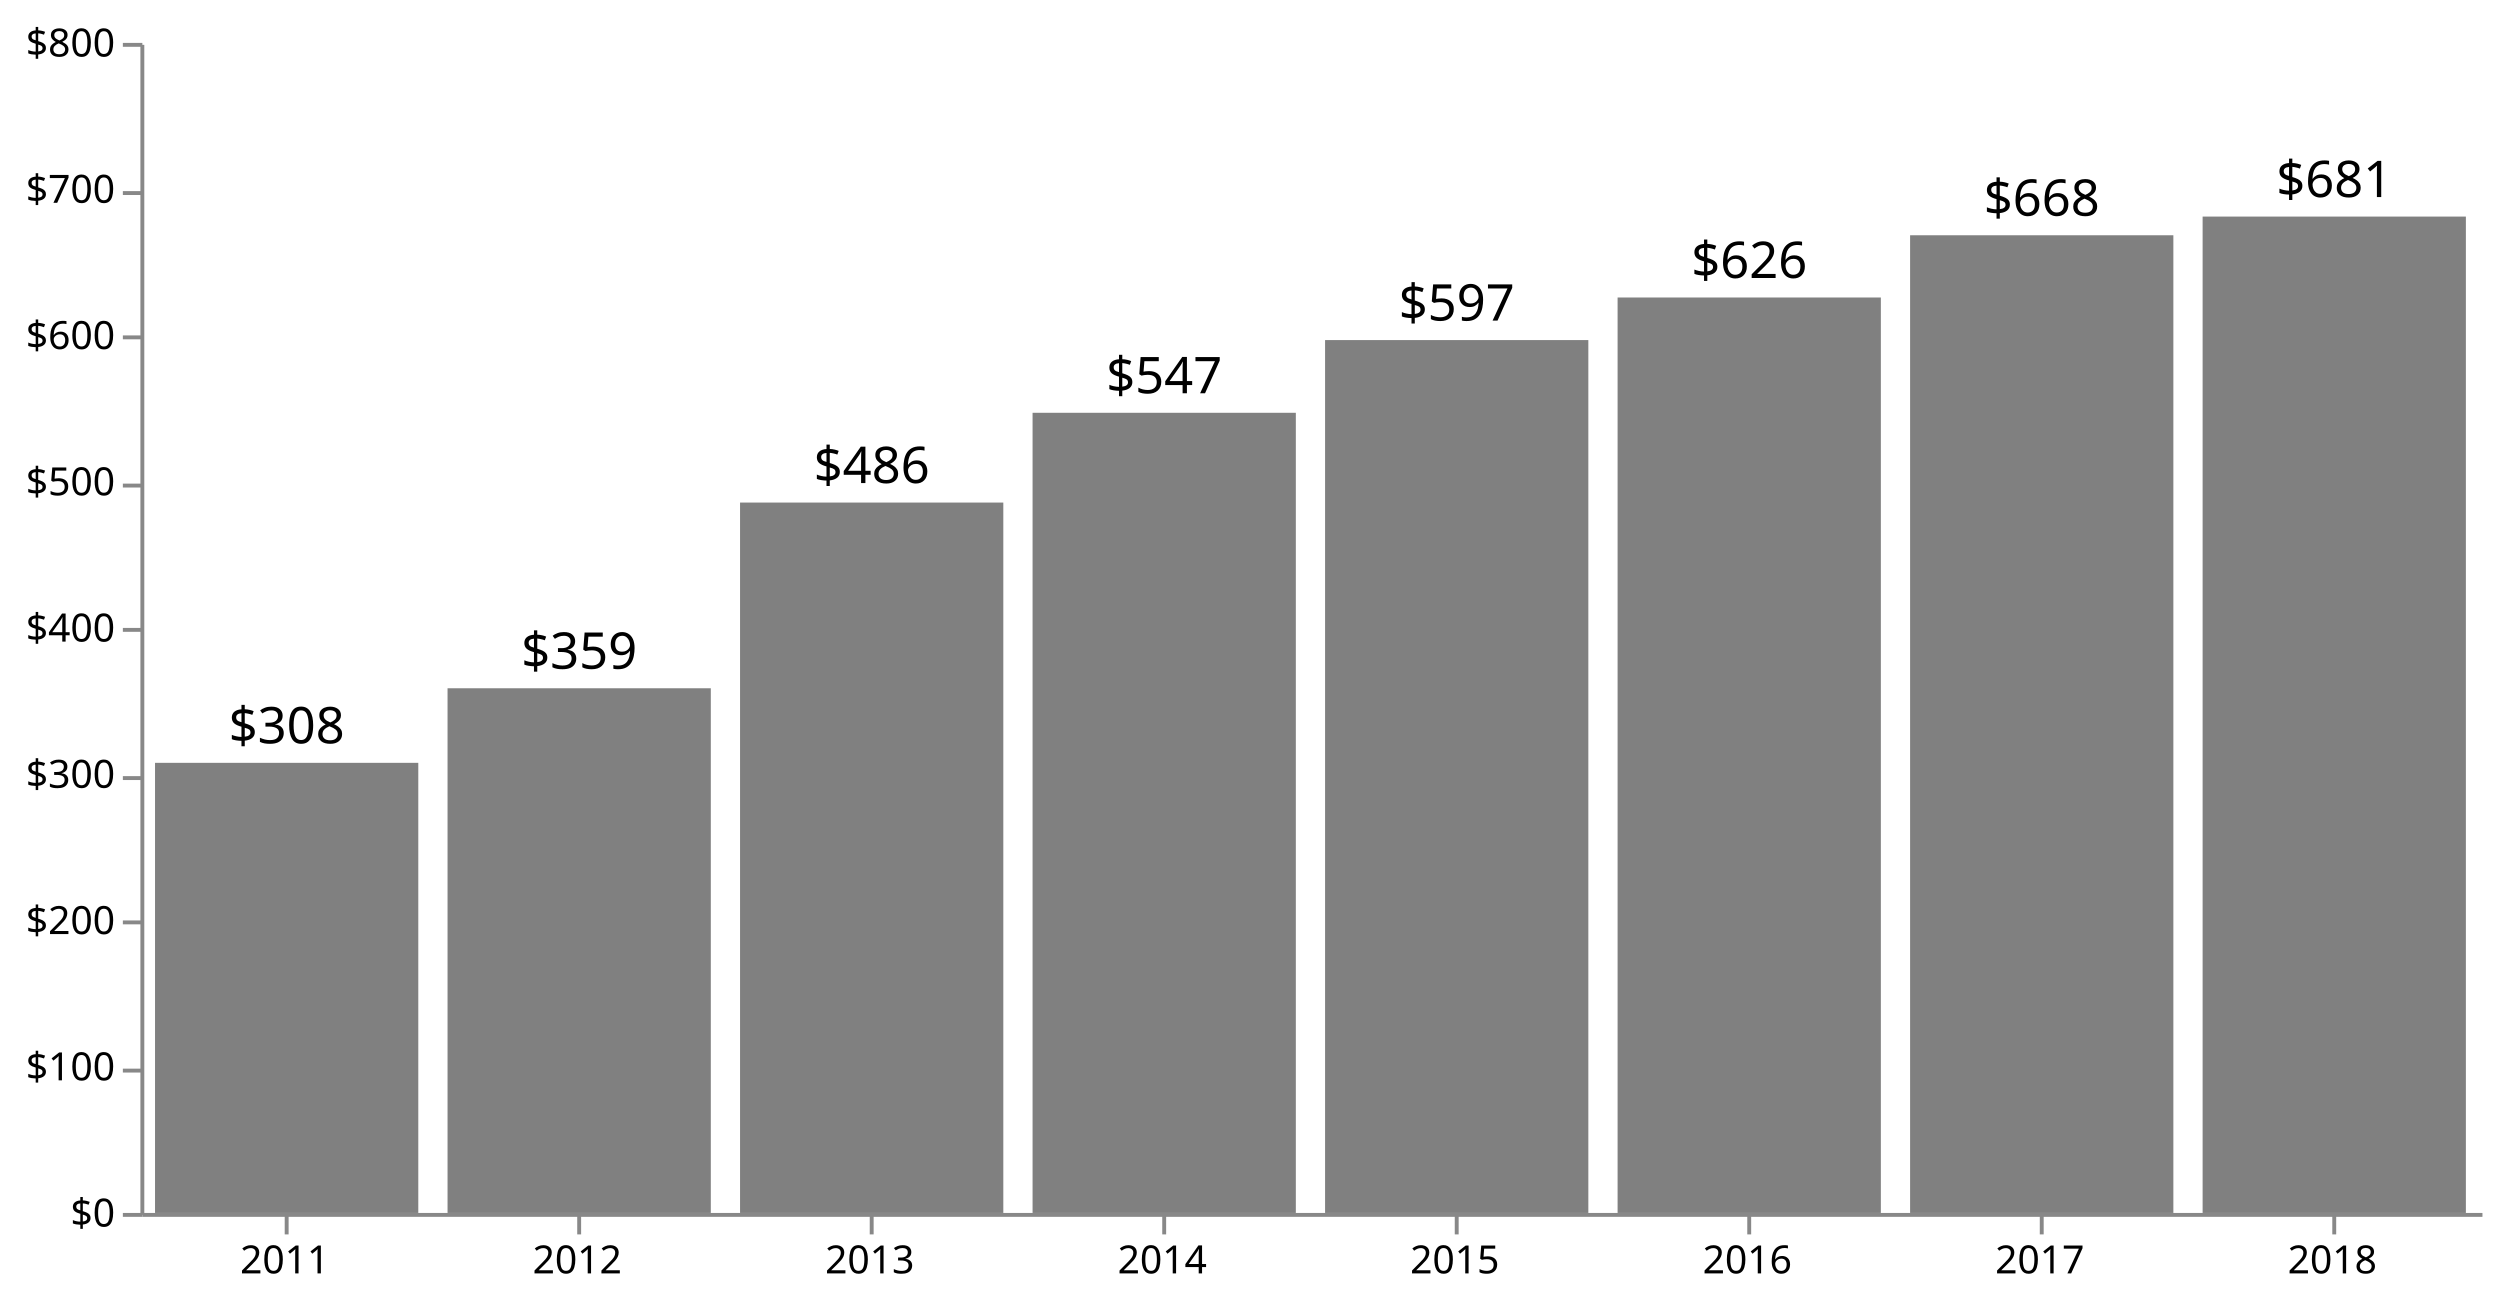
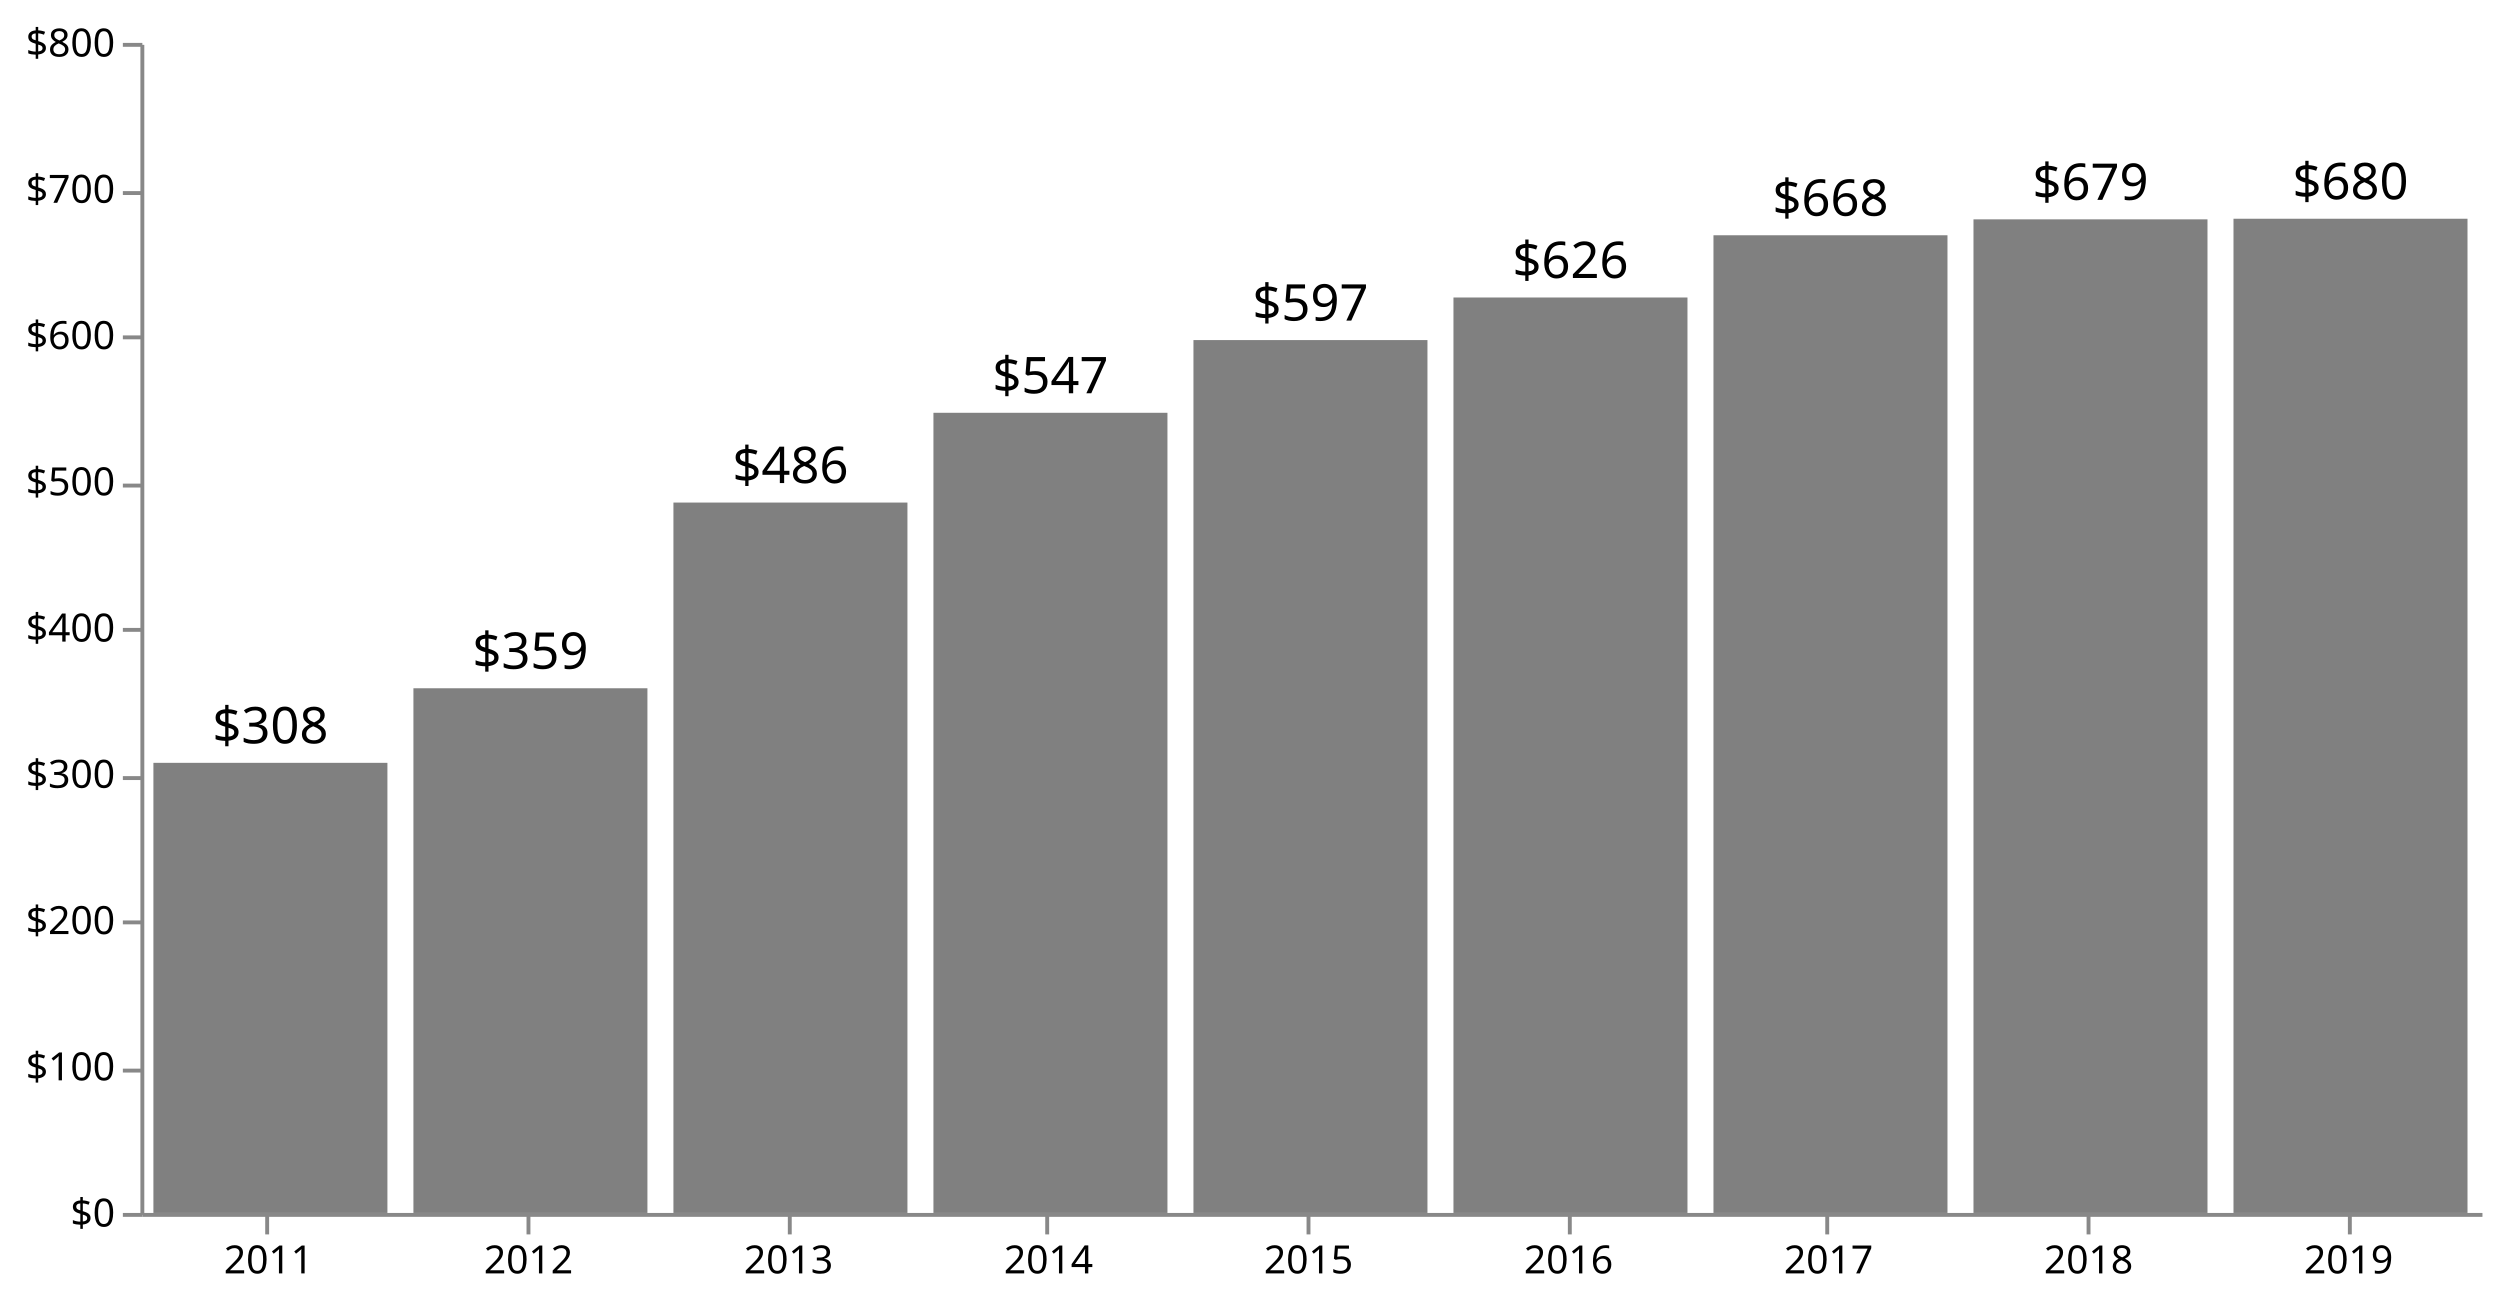
<svg xmlns="http://www.w3.org/2000/svg" class="marks" width="641" height="334" viewBox="0 0 641 334" version="1.1">
  <g transform="translate(36,11)">
    <g class="mark-group role-frame root">
      <g transform="translate(0,0)">
        <path class="background" d="M0.5,0.5h600v300h-600Z" style="fill: none; stroke: #ddd; stroke-opacity: 0;" />
        <g>
          <g class="mark-rect role-mark layer_0_marks">
-             <path d="M528.75,44.531h67.5v255.469h-67.5Z" style="fill: gray;" />
-             <path d="M453.75,49.321h67.5v250.679h-67.5Z" style="fill: gray;" />
-             <path d="M378.75,65.278h67.5v234.722h-67.5Z" style="fill: gray;" />
-             <path d="M303.75,76.195h67.5v223.805h-67.5Z" style="fill: gray;" />
-             <path d="M228.75,94.839h67.5v205.161h-67.5Z" style="fill: gray;" />
-             <path d="M153.75,117.856h67.5v182.144h-67.5Z" style="fill: gray;" />
-             <path d="M78.75,165.47h67.5v134.53h-67.5Z" style="fill: gray;" />
-             <path d="M3.75,184.591h67.5v115.409h-67.5Z" style="fill: gray;" />
+             <path d="M470,45.241h60v254.759h-60Z" style="fill: gray;" />
+             <path d="M403.333,49.321h60v250.679h-60Z" style="fill: gray;" />
+             <path d="M336.667,65.278h60v234.722h-60Z" style="fill: gray;" />
+             <path d="M270,76.195h60v223.805h-60Z" style="fill: gray;" />
+             <path d="M203.333,94.839h60v205.161h-60Z" style="fill: gray;" />
+             <path d="M136.667,117.856h60v182.144h-60Z" style="fill: gray;" />
+             <path d="M70,165.47h60v134.53h-60Z" style="fill: gray;" />
+             <path d="M3.333,184.591h60v115.409h-60Z" style="fill: gray;" />
+             <path d="M536.667,45.084h60v254.916h-60Z" style="fill: gray;" />
          </g>
          <g class="mark-text role-mark layer_1_marks">
-             <text text-anchor="middle" transform="translate(562.5,39.53125)" style="font: 13px sans-serif; fill: black;">$681</text>
-             <text text-anchor="middle" transform="translate(487.5,44.32065)" style="font: 13px sans-serif; fill: black;">$668</text>
-             <text text-anchor="middle" transform="translate(412.5,60.27826)" style="font: 13px sans-serif; fill: black;">$626</text>
-             <text text-anchor="middle" transform="translate(337.5,71.19529)" style="font: 13px sans-serif; fill: black;">$597</text>
-             <text text-anchor="middle" transform="translate(262.5,89.8388)" style="font: 13px sans-serif; fill: black;">$547</text>
-             <text text-anchor="middle" transform="translate(187.5,112.8558)" style="font: 13px sans-serif; fill: black;">$486</text>
-             <text text-anchor="middle" transform="translate(112.5,160.4704)" style="font: 13px sans-serif; fill: black;">$359</text>
-             <text text-anchor="middle" transform="translate(37.5,179.5911)" style="font: 13px sans-serif; fill: black;">$308</text>
+             <text text-anchor="middle" transform="translate(500,40.24073)" style="font: 13px sans-serif; fill: black;">$679</text>
+             <text text-anchor="middle" transform="translate(433.3333,44.32065)" style="font: 13px sans-serif; fill: black;">$668</text>
+             <text text-anchor="middle" transform="translate(366.6667,60.27826)" style="font: 13px sans-serif; fill: black;">$626</text>
+             <text text-anchor="middle" transform="translate(300,71.19529)" style="font: 13px sans-serif; fill: black;">$597</text>
+             <text text-anchor="middle" transform="translate(233.3333,89.8388)" style="font: 13px sans-serif; fill: black;">$547</text>
+             <text text-anchor="middle" transform="translate(166.6667,112.8558)" style="font: 13px sans-serif; fill: black;">$486</text>
+             <text text-anchor="middle" transform="translate(100,160.4704)" style="font: 13px sans-serif; fill: black;">$359</text>
+             <text text-anchor="middle" transform="translate(33.33333,179.5911)" style="font: 13px sans-serif; fill: black;">$308</text>
+             <text text-anchor="middle" transform="translate(566.6667,40.08427)" style="font: 13px sans-serif; fill: black;">$680</text>
          </g>
          <g class="mark-group role-axis">
            <g transform="translate(0.5,300.5)">
              <path class="background" d="M0,0h0v0h0Z" style="pointer-events: none; fill: none;" />
              <g>
                <g class="mark-rule role-axis-tick" style="pointer-events: none;">
-                   <line transform="translate(37,0)" x2="0" y2="5" style="fill: none; stroke: #888; stroke-width: 1; opacity: 1;" />
-                   <line transform="translate(112,0)" x2="0" y2="5" style="fill: none; stroke: #888; stroke-width: 1; opacity: 1;" />
-                   <line transform="translate(187,0)" x2="0" y2="5" style="fill: none; stroke: #888; stroke-width: 1; opacity: 1;" />
-                   <line transform="translate(262,0)" x2="0" y2="5" style="fill: none; stroke: #888; stroke-width: 1; opacity: 1;" />
-                   <line transform="translate(337,0)" x2="0" y2="5" style="fill: none; stroke: #888; stroke-width: 1; opacity: 1;" />
-                   <line transform="translate(412,0)" x2="0" y2="5" style="fill: none; stroke: #888; stroke-width: 1; opacity: 1;" />
-                   <line transform="translate(487,0)" x2="0" y2="5" style="fill: none; stroke: #888; stroke-width: 1; opacity: 1;" />
-                   <line transform="translate(562,0)" x2="0" y2="5" style="fill: none; stroke: #888; stroke-width: 1; opacity: 1;" />
+                   <line transform="translate(32,0)" x2="0" y2="5" style="fill: none; stroke: #888; stroke-width: 1; opacity: 1;" />
+                   <line transform="translate(99,0)" x2="0" y2="5" style="fill: none; stroke: #888; stroke-width: 1; opacity: 1;" />
+                   <line transform="translate(166,0)" x2="0" y2="5" style="fill: none; stroke: #888; stroke-width: 1; opacity: 1;" />
+                   <line transform="translate(232,0)" x2="0" y2="5" style="fill: none; stroke: #888; stroke-width: 1; opacity: 1;" />
+                   <line transform="translate(299,0)" x2="0" y2="5" style="fill: none; stroke: #888; stroke-width: 1; opacity: 1;" />
+                   <line transform="translate(366,0)" x2="0" y2="5" style="fill: none; stroke: #888; stroke-width: 1; opacity: 1;" />
+                   <line transform="translate(432,0)" x2="0" y2="5" style="fill: none; stroke: #888; stroke-width: 1; opacity: 1;" />
+                   <line transform="translate(499,0)" x2="0" y2="5" style="fill: none; stroke: #888; stroke-width: 1; opacity: 1;" />
+                   <line transform="translate(566,0)" x2="0" y2="5" style="fill: none; stroke: #888; stroke-width: 1; opacity: 1;" />
                </g>
                <g class="mark-text role-axis-label" style="pointer-events: none;">
-                   <text text-anchor="middle" transform="translate(36.5,15)" style="font: 10px sans-serif; fill: #000; opacity: 1;">2011</text>
-                   <text text-anchor="middle" transform="translate(111.5,15)" style="font: 10px sans-serif; fill: #000; opacity: 1;">2012</text>
-                   <text text-anchor="middle" transform="translate(186.5,15)" style="font: 10px sans-serif; fill: #000; opacity: 1;">2013</text>
-                   <text text-anchor="middle" transform="translate(261.5,15)" style="font: 10px sans-serif; fill: #000; opacity: 1;">2014</text>
-                   <text text-anchor="middle" transform="translate(336.5,15)" style="font: 10px sans-serif; fill: #000; opacity: 1;">2015</text>
-                   <text text-anchor="middle" transform="translate(411.5,15)" style="font: 10px sans-serif; fill: #000; opacity: 1;">2016</text>
-                   <text text-anchor="middle" transform="translate(486.5,15)" style="font: 10px sans-serif; fill: #000; opacity: 1;">2017</text>
-                   <text text-anchor="middle" transform="translate(561.5,15)" style="font: 10px sans-serif; fill: #000; opacity: 1;">2018</text>
+                   <text text-anchor="middle" transform="translate(32.33333,15)" style="font: 10px sans-serif; fill: #000; opacity: 1;">2011</text>
+                   <text text-anchor="middle" transform="translate(99,15)" style="font: 10px sans-serif; fill: #000; opacity: 1;">2012</text>
+                   <text text-anchor="middle" transform="translate(165.6667,15)" style="font: 10px sans-serif; fill: #000; opacity: 1;">2013</text>
+                   <text text-anchor="middle" transform="translate(232.3333,15)" style="font: 10px sans-serif; fill: #000; opacity: 1;">2014</text>
+                   <text text-anchor="middle" transform="translate(299,15)" style="font: 10px sans-serif; fill: #000; opacity: 1;">2015</text>
+                   <text text-anchor="middle" transform="translate(365.6667,15)" style="font: 10px sans-serif; fill: #000; opacity: 1;">2016</text>
+                   <text text-anchor="middle" transform="translate(432.3333,15)" style="font: 10px sans-serif; fill: #000; opacity: 1;">2017</text>
+                   <text text-anchor="middle" transform="translate(499,15)" style="font: 10px sans-serif; fill: #000; opacity: 1;">2018</text>
+                   <text text-anchor="middle" transform="translate(565.6667,15)" style="font: 10px sans-serif; fill: #000; opacity: 1;">2019</text>
                </g>
                <g class="mark-rule role-axis-domain" style="pointer-events: none;">
                  <line transform="translate(0,0)" x2="600" y2="0" style="fill: none; stroke: #888; stroke-width: 1; opacity: 1;" />
                </g>
              </g>
            </g>
          </g>
          <g class="mark-group role-axis">
            <g transform="translate(0.5,0.5)">
              <path class="background" d="M0,0h0v0h0Z" style="pointer-events: none; fill: none;" />
              <g>
                <g class="mark-rule role-axis-tick" style="pointer-events: none;">
                  <line transform="translate(0,300)" x2="-5" y2="0" style="fill: none; stroke: #888; stroke-width: 1; opacity: 1;" />
                  <line transform="translate(0,263)" x2="-5" y2="0" style="fill: none; stroke: #888; stroke-width: 1; opacity: 1;" />
                  <line transform="translate(0,225)" x2="-5" y2="0" style="fill: none; stroke: #888; stroke-width: 1; opacity: 1;" />
                  <line transform="translate(0,188)" x2="-5" y2="0" style="fill: none; stroke: #888; stroke-width: 1; opacity: 1;" />
                  <line transform="translate(0,150)" x2="-5" y2="0" style="fill: none; stroke: #888; stroke-width: 1; opacity: 1;" />
                  <line transform="translate(0,113)" x2="-5" y2="0" style="fill: none; stroke: #888; stroke-width: 1; opacity: 1;" />
                  <line transform="translate(0,75)" x2="-5" y2="0" style="fill: none; stroke: #888; stroke-width: 1; opacity: 1;" />
                  <line transform="translate(0,38)" x2="-5" y2="0" style="fill: none; stroke: #888; stroke-width: 1; opacity: 1;" />
                  <line transform="translate(0,0)" x2="-5" y2="0" style="fill: none; stroke: #888; stroke-width: 1; opacity: 1;" />
                </g>
                <g class="mark-text role-axis-label" style="pointer-events: none;">
                  <text text-anchor="end" transform="translate(-7,303)" style="font: 10px sans-serif; fill: #000; opacity: 1;">$0</text>
                  <text text-anchor="end" transform="translate(-7,265.5)" style="font: 10px sans-serif; fill: #000; opacity: 1;">$100</text>
                  <text text-anchor="end" transform="translate(-7,228)" style="font: 10px sans-serif; fill: #000; opacity: 1;">$200</text>
                  <text text-anchor="end" transform="translate(-7,190.5)" style="font: 10px sans-serif; fill: #000; opacity: 1;">$300</text>
                  <text text-anchor="end" transform="translate(-7,153)" style="font: 10px sans-serif; fill: #000; opacity: 1;">$400</text>
                  <text text-anchor="end" transform="translate(-7,115.5)" style="font: 10px sans-serif; fill: #000; opacity: 1;">$500</text>
                  <text text-anchor="end" transform="translate(-7,78)" style="font: 10px sans-serif; fill: #000; opacity: 1;">$600</text>
                  <text text-anchor="end" transform="translate(-7,40.5)" style="font: 10px sans-serif; fill: #000; opacity: 1;">$700</text>
                  <text text-anchor="end" transform="translate(-7,3)" style="font: 10px sans-serif; fill: #000; opacity: 1;">$800</text>
                </g>
                <g class="mark-rule role-axis-domain" style="pointer-events: none;">
                  <line transform="translate(0,300)" x2="0" y2="-300" style="fill: none; stroke: #888; stroke-width: 1; opacity: 1;" />
                </g>
              </g>
            </g>
          </g>
        </g>
      </g>
    </g>
  </g>
</svg>
